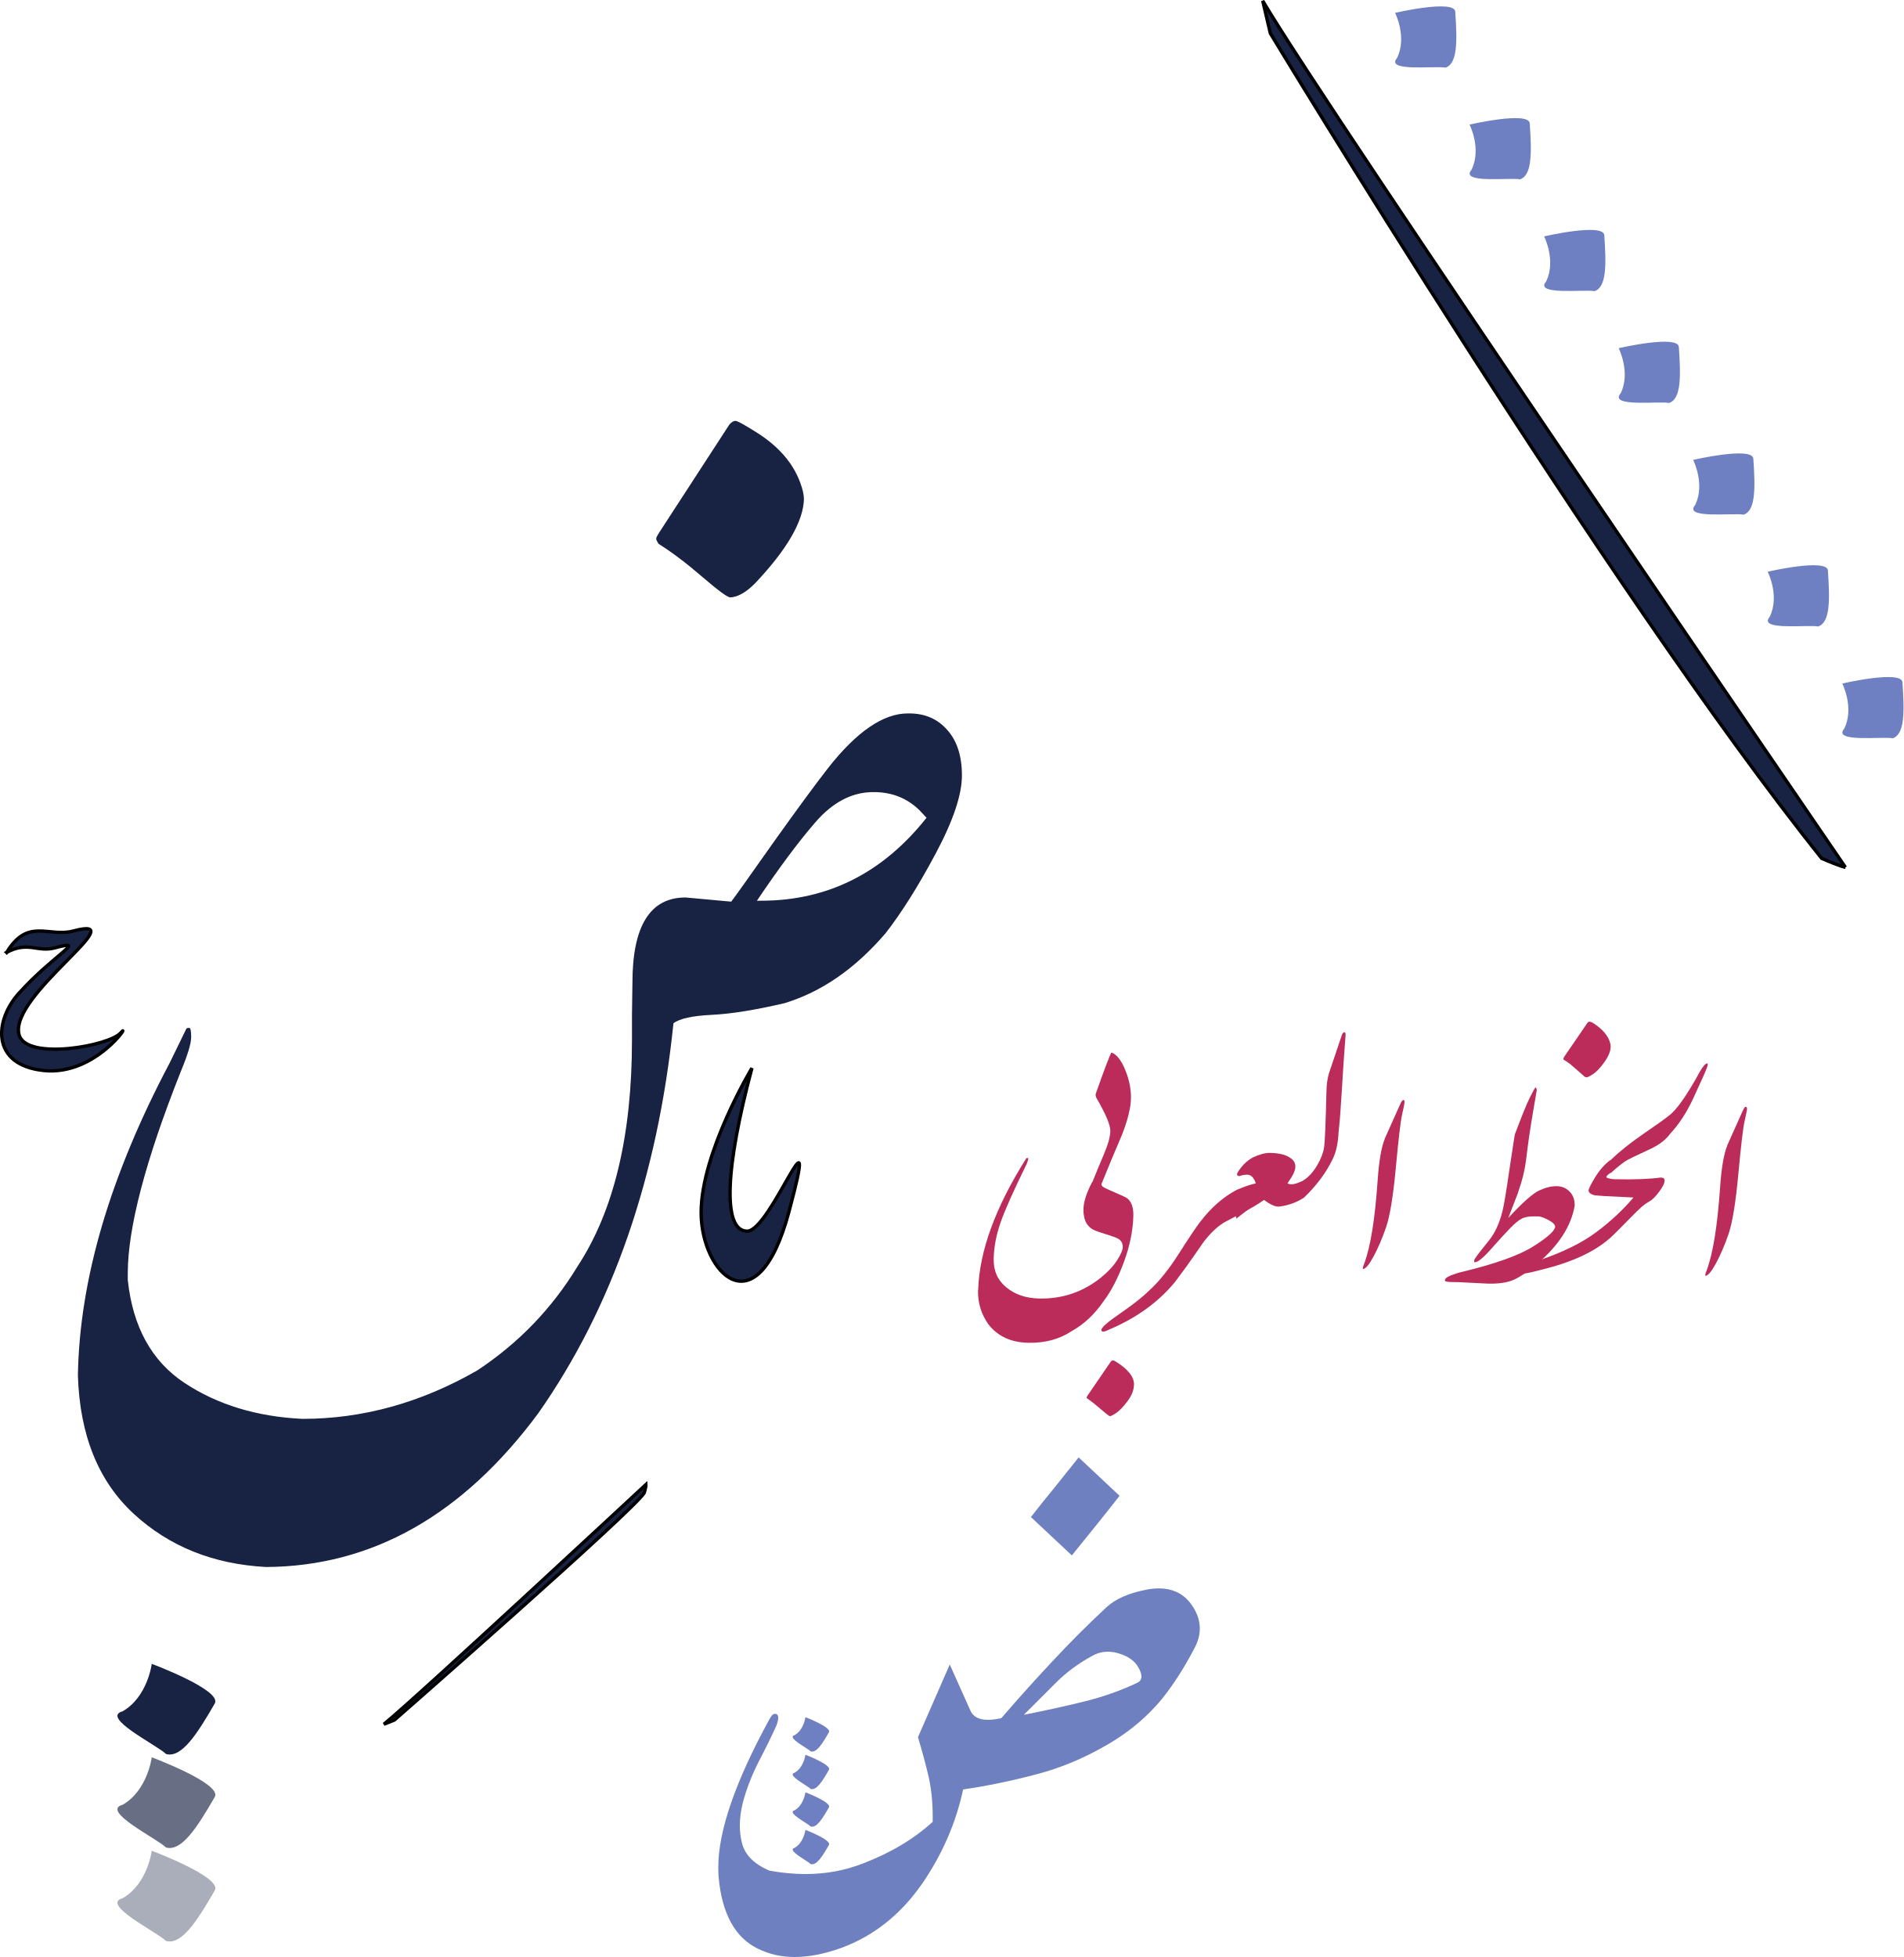
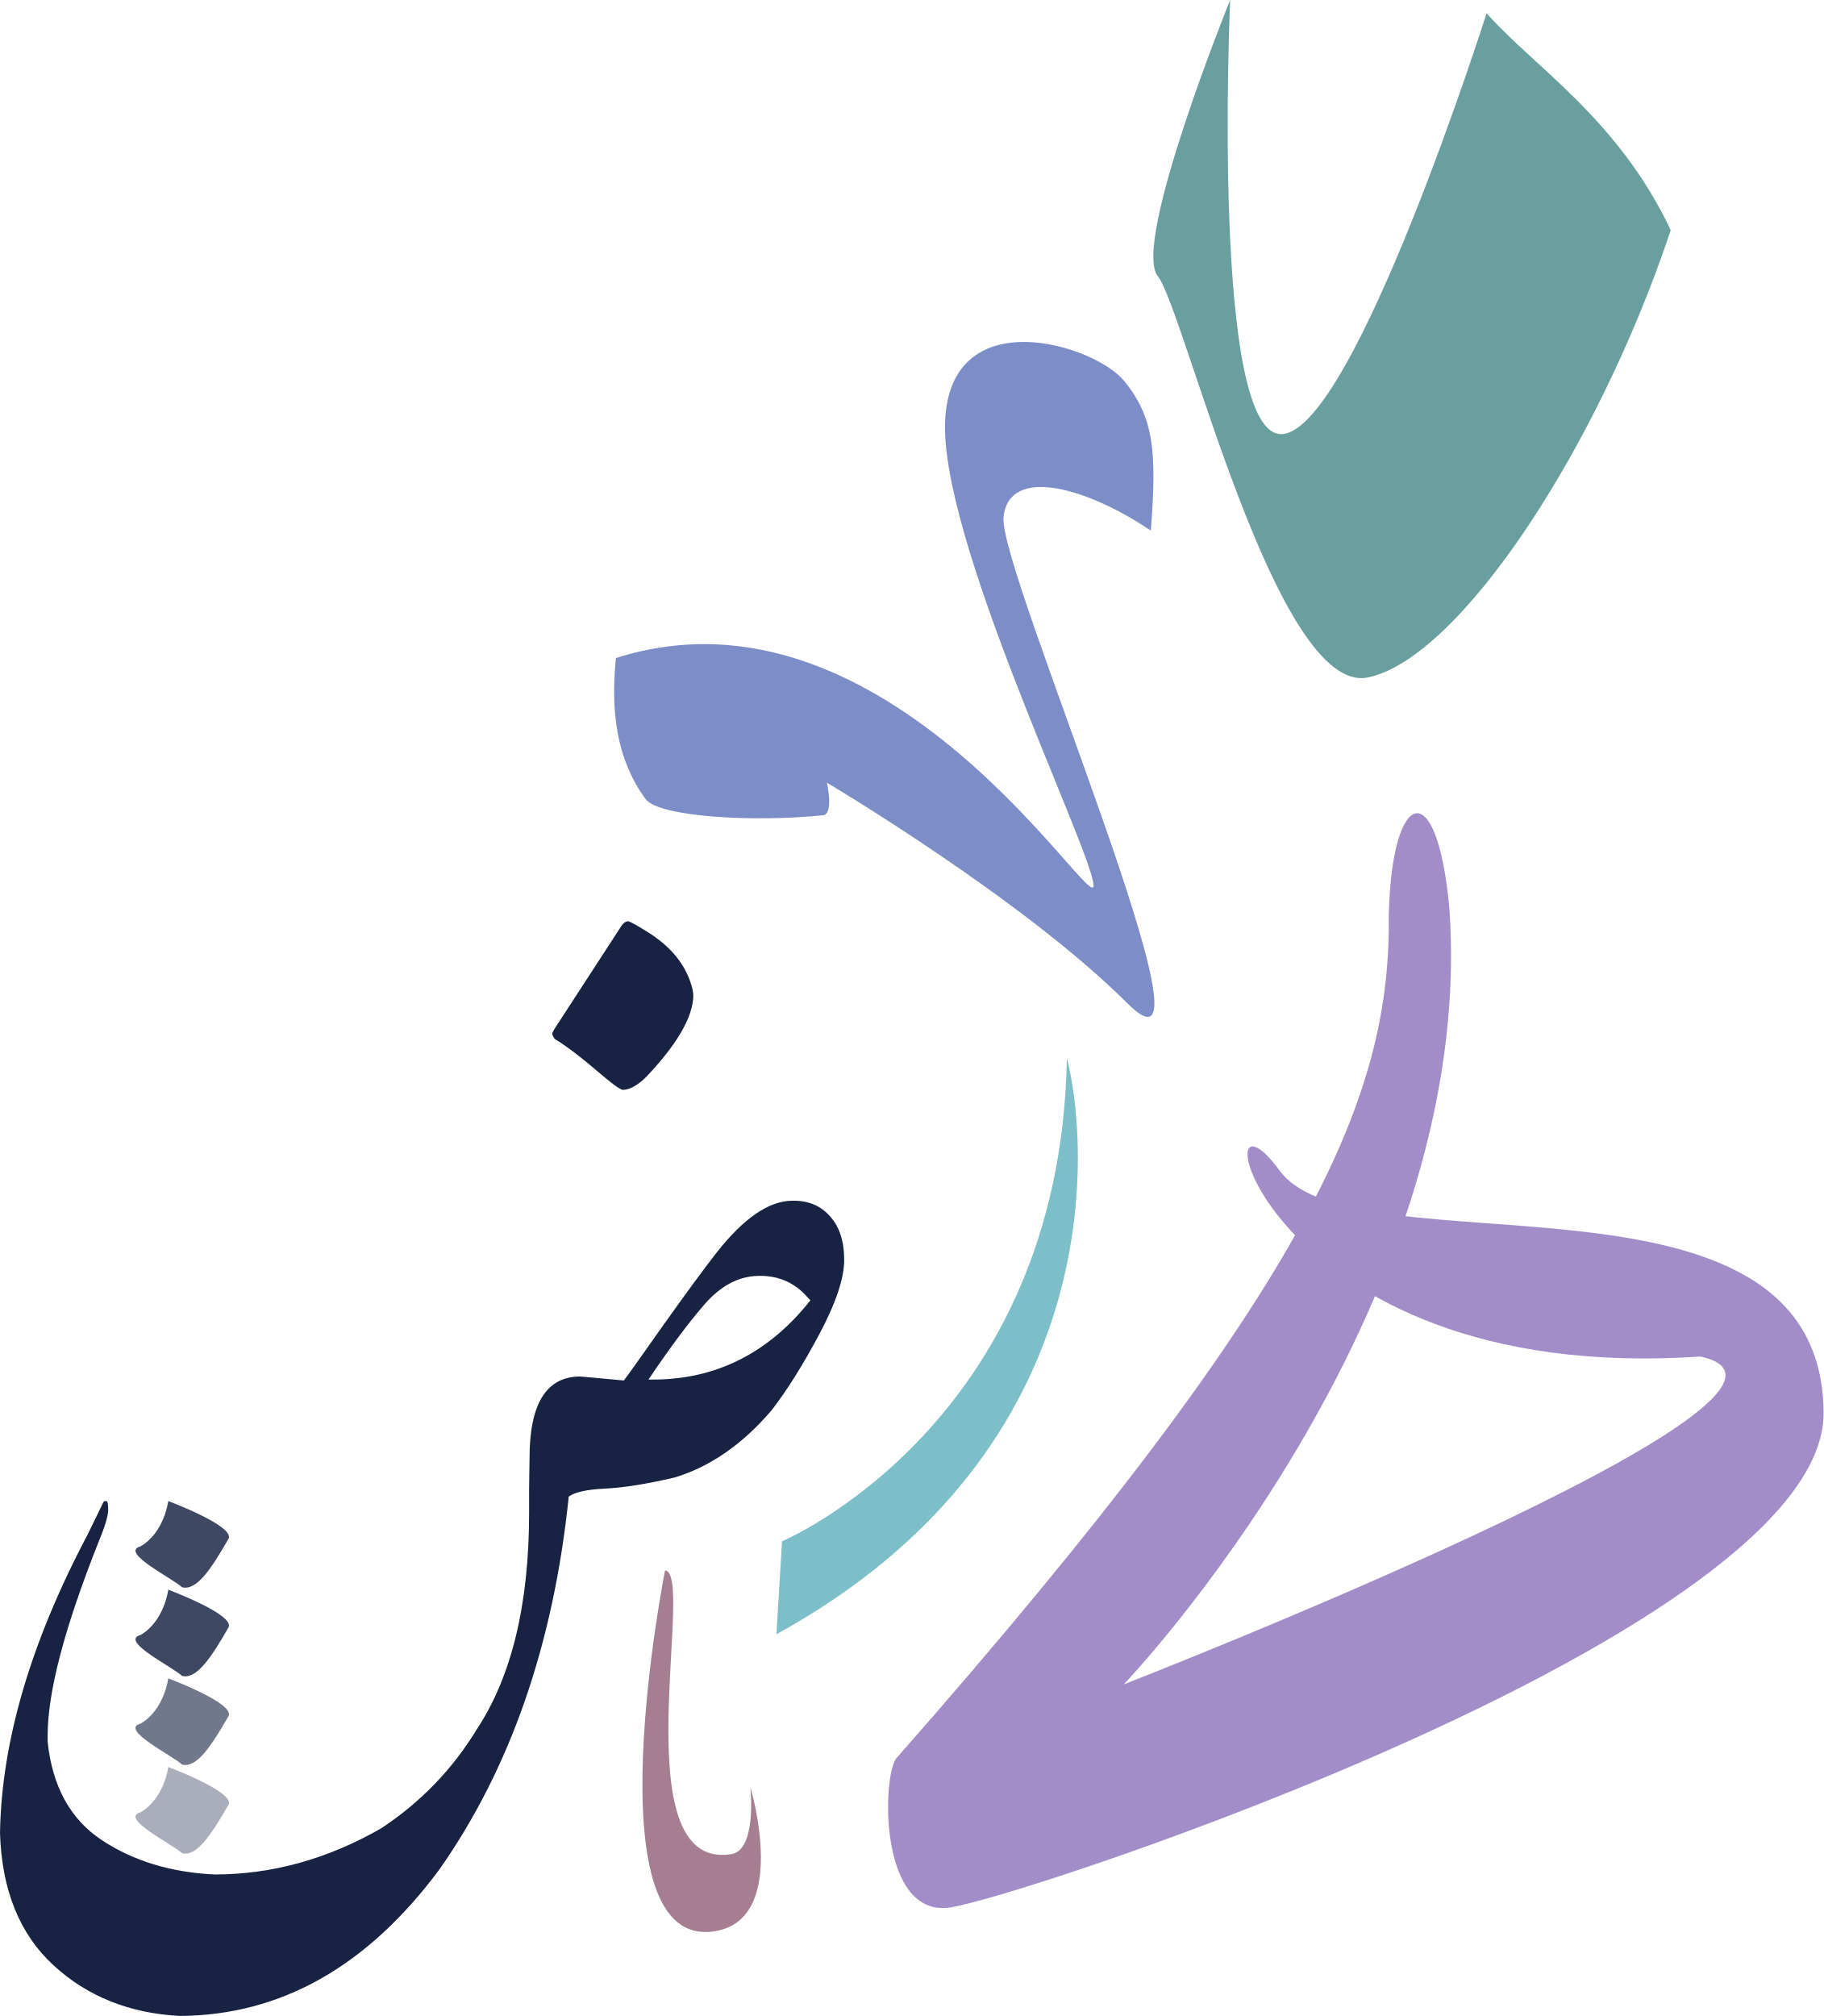
- <svg xmlns="http://www.w3.org/2000/svg" width="36.938mm" height="37.981mm" viewBox="0 0 36.938 37.981" version="1.1" id="svg8">
+ <svg xmlns="http://www.w3.org/2000/svg" width="37.057mm" height="40.966mm" viewBox="0 0 37.057 40.966" version="1.1" id="svg8">
  <defs id="defs2" />
-   <g id="layer1" transform="translate(-83.41035,-25.62004)">
+   <g id="layer1" transform="translate(-84.92186,-15.06708)">
    <g aria-label="ض" style="font-style:normal;font-weight:normal;font-size:2.894px;line-height:1.25;font-family:sans-serif;letter-spacing:0px;word-spacing:0px;fill:#182344;fill-opacity:1;stroke:none;stroke-width:0.434" id="text825">
      <path d="m 100.368,40.994 h -0.054 q -0.588,0.018 -1.076,0.579 -0.488,0.561 -1.139,1.528 h 0.081 q 1.935,0 3.21,-1.61 l -0.127,-0.136 q -0.362,-0.362 -0.895,-0.362 z m 0.687,-1.528 q 0.461,0 0.742,0.326 0.28,0.317 0.28,0.877 0,0.561 -0.506,1.51 -0.506,0.95 -0.977,1.555 -0.886,1.031 -1.962,1.356 -0.85,0.199 -1.411,0.226 -0.561,0.027 -0.742,0.163 -0.461,4.485 -2.623,7.569 -2.197,2.966 -5.281,2.984 -1.537,-0.081 -2.568,-1.031 -1.031,-0.95 -1.085,-2.686 0.045,-2.785 1.782,-6.068 l 0.326,-0.669 q 0.018,-0.009 0.054,-0.009 0.036,0 0.036,0.181 0,0.181 -0.199,0.66 -1.031,2.595 -1.031,3.925 v 0.127 q 0.145,1.366 1.103,1.999 0.959,0.633 2.288,0.696 1.754,0 3.391,-0.94 1.203,-0.796 1.944,-2.017 1.058,-1.61 1.058,-4.395 v -0.488 l 0.009,-0.624 q 0,-1.655 1.031,-1.655 l 0.886,0.081 q 0.118,-0.154 0.805,-1.13 0.696,-0.977 1.076,-1.465 0.832,-1.058 1.546,-1.058 z m -2.044,-4.16 q -0.018,0.651 -0.95,1.637 -0.262,0.262 -0.479,0.271 -0.081,0 -0.543,-0.398 -0.461,-0.398 -0.85,-0.642 -0.045,-0.072 -0.045,-0.099 0,-0.027 0.045,-0.099 l 1.375,-2.116 q 0.063,-0.072 0.118,-0.072 0.054,0 0.398,0.217 0.742,0.461 0.913,1.158 0.018,0.09 0.018,0.145 z" style="font-style:normal;font-variant:normal;font-weight:normal;font-stretch:normal;font-size:18.52px;font-family:IranNastaliq-Web;-inkscape-font-specification:IranNastaliq-Web;fill:#182344;fill-opacity:1;stroke-width:0.434" id="path2320" />
    </g>
-     <g aria-label="ض" style="font-style:normal;font-weight:normal;font-size:1.764px;line-height:1.25;font-family:sans-serif;letter-spacing:0px;word-spacing:0px;fill:#6e80bf;fill-opacity:1;stroke:none;stroke-width:0.265" id="text829">
-       <path d="m 101.3,62.185 q -0.623,0.893 -1.565,1.24 -0.491,0.176 -0.904,0.176 -0.386,0 -0.711,-0.16 -0.672,-0.325 -0.766,-1.406 -0.005,-0.088 -0.005,-0.176 0,-1.058 0.992,-2.872 0.055,-0.105 0.105,-0.105 0.017,0 0.033,0.005 0.033,0.017 0.033,0.072 0,0.061 -0.039,0.16 -0.132,0.292 -0.342,0.695 -0.204,0.402 -0.309,0.805 -0.055,0.226 -0.055,0.435 0,0.165 0.039,0.325 0.083,0.353 0.535,0.546 0.364,0.066 0.7,0.066 0.59,0 1.113,-0.204 0.816,-0.314 1.356,-0.81 v -0.099 q 0,-0.413 -0.077,-0.766 -0.094,-0.397 -0.209,-0.777 l 0.617,-1.411 q 0.281,0.623 0.397,0.887 0.077,0.187 0.342,0.187 0.116,0 0.265,-0.033 v -0.005 l 0.011,-0.011 q 0.48,-0.557 0.981,-1.091 0.502,-0.54 1.042,-1.042 0.265,-0.248 0.794,-0.347 0.121,-0.022 0.226,-0.022 0.369,0 0.59,0.259 0.204,0.254 0.204,0.518 0,0.187 -0.099,0.375 -0.243,0.469 -0.524,0.849 -0.446,0.606 -1.158,1.025 -0.706,0.413 -1.439,0.595 -0.717,0.187 -1.373,0.281 -0.209,0.976 -0.799,1.836 z m 4.2,-4.206 q -0.105,-0.187 -0.38,-0.27 -0.11,-0.033 -0.209,-0.033 -0.165,0 -0.309,0.083 -0.397,0.215 -0.706,0.524 -0.309,0.309 -0.617,0.617 0.595,-0.116 1.158,-0.254 0.562,-0.138 1.047,-0.369 0.077,-0.039 0.077,-0.121 0,-0.072 -0.061,-0.176 z" style="font-style:normal;font-variant:normal;font-weight:normal;font-stretch:normal;font-size:11.289px;font-family:'Aref Ruqaa';-inkscape-font-specification:'Aref Ruqaa';fill:#6e80bf;fill-opacity:1;stroke-width:0.265" id="path2315" />
-       <path d="m 105.136,54.65 q -0.232,0.298 -0.463,0.584 -0.232,0.287 -0.463,0.573 l -0.794,-0.744 q 0.226,-0.292 0.463,-0.579 0.232,-0.287 0.463,-0.579 z" style="font-style:normal;font-variant:normal;font-weight:normal;font-stretch:normal;font-size:11.289px;font-family:'Aref Ruqaa';-inkscape-font-specification:'Aref Ruqaa';fill:#6e80bf;fill-opacity:1;stroke-width:0.265" id="path2317" />
-     </g>
-     <g aria-label="الخط العربي" transform="rotate(1.132091)" style="font-style:normal;font-weight:normal;font-size:1.764px;line-height:1.25;font-family:sans-serif;letter-spacing:0px;word-spacing:0px;fill:#bc2c5a;fill-opacity:1;stroke:none;stroke-width:0.265" id="text826">
-       <path d="m 117.85,45.531 0.287,-0.675 q 0.036,-0.083 0.058,-0.083 0.025,0 0.025,0.041 0,0.039 -0.041,0.234 -0.041,0.193 -0.102,1.034 -0.061,0.841 -0.168,1.171 -0.107,0.328 -0.229,0.565 -0.121,0.237 -0.198,0.251 -0.008,0 -0.008,-0.019 0,-0.019 0.028,-0.094 0.171,-0.488 0.226,-1.604 0.028,-0.576 0.124,-0.821 z" style="font-style:normal;font-variant:normal;font-weight:normal;font-stretch:normal;font-size:5.644px;font-family:IranNastaliq-Web;-inkscape-font-specification:IranNastaliq-Web;fill:#bc2c5a;fill-opacity:1;stroke-width:0.265" id="path2294" />
-       <path d="m 116.701,44.98 q 0.223,-0.165 0.595,-0.879 0.088,-0.154 0.135,-0.154 h 0.003 q 0.008,0 0.008,0.025 0,0.025 -0.058,0.171 l -0.212,0.491 q -0.185,0.416 -0.433,0.692 -0.116,0.165 -0.336,0.281 -0.077,0.041 -0.22,0.11 -0.141,0.066 -0.256,0.13 -0.113,0.063 -0.328,0.267 -0.044,-0.085 -0.044,-0.141 0,-0.058 0.044,-0.119 0.248,-0.248 0.628,-0.521 0.383,-0.273 0.474,-0.353 z" style="font-style:normal;font-variant:normal;font-weight:normal;font-stretch:normal;font-size:5.644px;font-family:IranNastaliq-Web;-inkscape-font-specification:IranNastaliq-Web;fill:#bc2c5a;fill-opacity:1;stroke-width:0.265" id="path2296" />
-       <path d="m 115.59,45.857 q 0.039,0.063 0.039,0.149 0,0.083 -0.055,0.119 -0.055,0.039 -0.058,0.072 0.061,0.033 0.179,0.033 0.557,0 0.871,-0.05 0.083,-0.005 0.083,0.058 0,0.077 -0.102,0.218 -0.102,0.143 -0.179,0.187 -0.077,0.044 -0.143,0.102 -0.063,0.061 -0.116,0.113 -0.05,0.055 -0.124,0.13 -0.072,0.077 -0.146,0.154 -0.074,0.08 -0.179,0.185 -0.424,0.424 -1.284,0.664 -0.356,0.102 -0.416,0.102 -0.058,0 -0.058,-0.041 0,-0.041 0.127,-0.116 0.13,-0.072 0.204,-0.099 0.706,-0.256 1.113,-0.576 0.408,-0.317 0.706,-0.684 l -0.576,-0.017 -0.135,-0.008 q -0.063,0 -0.113,-0.028 -0.05,-0.025 -0.05,-0.069 0,-0.044 0.124,-0.259 0.124,-0.212 0.289,-0.339 z m -0.039,-2.194 q 0,0.13 -0.119,0.303 -0.119,0.171 -0.215,0.234 -0.094,0.063 -0.121,0.063 -0.025,0 -0.041,-0.014 -0.017,-0.017 -0.154,-0.13 -0.135,-0.116 -0.171,-0.135 -0.033,-0.022 -0.041,-0.028 -0.008,-0.005 -0.014,-0.008 -0.006,-0.003 -0.011,-0.005 -0.006,-0.005 -0.017,-0.011 -0.008,-0.008 -0.008,-0.019 0,-0.011 0.014,-0.039 l 0.441,-0.672 q 0.028,-0.039 0.099,0 0.292,0.176 0.35,0.397 0.008,0.028 0.008,0.063 z" style="font-style:normal;font-variant:normal;font-weight:normal;font-stretch:normal;font-size:5.644px;font-family:IranNastaliq-Web;-inkscape-font-specification:IranNastaliq-Web;fill:#bc2c5a;fill-opacity:1;stroke-width:0.265" id="path2298" />
-       <path d="m 113.267,48.304 -0.565,-0.017 h -0.165 q -0.113,0 -0.113,-0.03 0,-0.05 0.116,-0.099 0.119,-0.05 0.215,-0.072 0.962,-0.254 1.361,-0.515 0.402,-0.262 0.427,-0.389 v -0.003 q 0,-0.066 -0.132,-0.132 -0.13,-0.066 -0.196,-0.066 h -0.072 q -0.16,0 -0.248,0.047 -0.088,0.047 -0.226,0.193 -0.135,0.146 -0.361,0.411 -0.223,0.262 -0.309,0.262 h -0.008 q -0.006,-0.005 -0.006,-0.036 0,-0.033 0.22,-0.314 l 0.055,-0.072 q 0.176,-0.226 0.256,-0.584 0.039,-0.171 0.119,-0.813 0.083,-0.642 0.091,-0.678 0.185,-0.524 0.276,-0.719 0.094,-0.198 0.107,-0.198 0.017,0 0.025,0.052 -0.124,0.805 -0.154,1.105 -0.028,0.298 -0.052,0.43 -0.022,0.132 -0.063,0.276 -0.041,0.141 -0.063,0.209 -0.022,0.066 -0.088,0.24 -0.063,0.174 -0.083,0.229 0.405,-0.455 0.587,-0.543 0.185,-0.091 0.339,-0.091 h 0.017 q 0.146,0.005 0.243,0.107 0.097,0.099 0.097,0.262 -0.088,0.604 -0.725,1.163 -0.243,0.212 -0.427,0.3 -0.182,0.085 -0.493,0.085 z" style="font-style:normal;font-variant:normal;font-weight:normal;font-stretch:normal;font-size:5.644px;font-family:IranNastaliq-Web;-inkscape-font-specification:IranNastaliq-Web;fill:#bc2c5a;fill-opacity:1;stroke-width:0.265" id="path2300" />
-       <path d="m 111.203,45.531 0.287,-0.675 q 0.036,-0.083 0.058,-0.083 0.025,0 0.025,0.041 0,0.039 -0.041,0.234 -0.041,0.193 -0.102,1.034 -0.061,0.841 -0.168,1.171 -0.107,0.328 -0.229,0.565 -0.121,0.237 -0.198,0.251 -0.008,0 -0.008,-0.019 0,-0.019 0.028,-0.094 0.171,-0.488 0.226,-1.604 0.028,-0.576 0.124,-0.821 z" style="font-style:normal;font-variant:normal;font-weight:normal;font-stretch:normal;font-size:5.644px;font-family:IranNastaliq-Web;-inkscape-font-specification:IranNastaliq-Web;fill:#bc2c5a;fill-opacity:1;stroke-width:0.265" id="path2302" />
-       <path d="m 110.335,43.525 q 0.019,-0.044 0.044,-0.044 0.025,0 0.025,0.055 0,0 -0.03,0.559 -0.008,0.141 -0.025,0.59 -0.017,0.446 -0.044,0.733 -0.008,0.325 -0.102,0.524 -0.182,0.402 -0.546,0.766 -0.047,-0.11 -0.047,-0.193 0,-0.083 0.047,-0.154 0.141,-0.102 0.245,-0.287 0.105,-0.187 0.127,-0.347 0.022,-0.16 0.025,-1.094 0,-0.193 0.041,-0.347 z" style="font-style:normal;font-variant:normal;font-weight:normal;font-stretch:normal;font-size:5.644px;font-family:IranNastaliq-Web;-inkscape-font-specification:IranNastaliq-Web;fill:#bc2c5a;fill-opacity:1;stroke-width:0.265" id="path2304" />
-       <path d="m 109.334,46.433 q 0.022,0.019 0.074,0.019 0.052,0 0.135,-0.033 0.083,-0.033 0.113,-0.058 0.063,0.072 0.063,0.143 0,0.072 -0.063,0.204 -0.209,0.141 -0.463,0.179 -0.008,0.003 -0.03,0.003 -0.107,0 -0.278,-0.124 -0.094,0.011 -0.529,0.372 -0.03,-0.099 -0.03,-0.182 0,-0.083 0.03,-0.16 0.03,-0.022 0.152,-0.107 0.124,-0.088 0.182,-0.141 0.061,-0.055 0.003,-0.16 -0.055,-0.105 -0.138,-0.105 -0.083,0 -0.157,0.03 -0.047,-0.003 -0.047,-0.036 0,-0.033 0.085,-0.143 0.085,-0.11 0.212,-0.187 0.198,-0.096 0.333,-0.096 0.135,0 0.234,0.022 0.102,0.022 0.182,0.08 0.083,0.058 0.083,0.163 0,0.105 -0.146,0.317 z" style="font-style:normal;font-variant:normal;font-weight:normal;font-stretch:normal;font-size:5.644px;font-family:IranNastaliq-Web;-inkscape-font-specification:IranNastaliq-Web;fill:#bc2c5a;fill-opacity:1;stroke-width:0.265" id="path2306" />
-       <path d="m 109.064,46.526 q -0.05,0.141 -0.165,0.229 -0.113,0.085 -0.234,0.157 -0.121,0.072 -0.289,0.163 -0.168,0.091 -0.229,0.127 -0.187,0.107 -0.372,0.342 -0.03,0.03 -0.198,0.289 -0.168,0.256 -0.391,0.562 -0.471,0.595 -1.262,0.948 -0.072,0.039 -0.107,0.039 -0.039,0 -0.039,-0.03 0,-0.072 0.358,-0.328 0.358,-0.256 0.548,-0.449 0.287,-0.27 0.568,-0.733 0.284,-0.466 0.402,-0.626 0.309,-0.422 0.7,-0.637 0.32,-0.143 0.471,-0.143 0.152,0 0.24,0.091 z" style="font-style:normal;font-variant:normal;font-weight:normal;font-stretch:normal;font-size:5.644px;font-family:IranNastaliq-Web;-inkscape-font-specification:IranNastaliq-Web;fill:#bc2c5a;fill-opacity:1;stroke-width:0.265" id="path2308" />
-       <path d="m 105.867,43.963 q 0.154,0.052 0.276,0.336 0.121,0.281 0.121,0.551 0,0.27 -0.16,0.706 -0.196,0.48 -0.372,0.945 -0.028,0.058 -0.099,0.058 -0.072,0 -0.091,-0.058 0.102,-0.273 0.218,-0.559 0.116,-0.287 0.116,-0.455 0,-0.168 -0.27,-0.615 -0.036,-0.055 -0.028,-0.099 0.234,-0.706 0.289,-0.81 z m 0.565,6.438 q 0,0.16 -0.121,0.325 -0.119,0.165 -0.215,0.232 -0.097,0.066 -0.119,0.063 -0.019,0 -0.179,-0.132 -0.16,-0.132 -0.22,-0.171 -0.061,-0.039 -0.061,-0.047 0,-0.008 0.017,-0.039 l 0.441,-0.672 q 0.017,-0.022 0.039,-0.022 0.022,0 0.044,0.014 0.375,0.218 0.375,0.449 z" style="font-style:normal;font-variant:normal;font-weight:normal;font-stretch:normal;font-size:5.644px;font-family:IranNastaliq-Web;-inkscape-font-specification:IranNastaliq-Web;fill:#bc2c5a;fill-opacity:1;stroke-width:0.265" id="path2310" />
-       <path d="m 104.263,46.165 q -0.358,0.766 -0.48,1.136 -0.121,0.369 -0.121,0.714 0,0.345 0.256,0.546 0.256,0.204 0.645,0.204 0.675,0 1.191,-0.433 0.198,-0.168 0.303,-0.339 0.105,-0.174 0.105,-0.251 0,-0.077 -0.036,-0.121 -0.033,-0.044 -0.121,-0.074 -0.085,-0.03 -0.201,-0.063 -0.113,-0.033 -0.174,-0.055 -0.245,-0.088 -0.245,-0.416 0,-0.207 0.149,-0.51 0.052,-0.069 0.113,-0.069 0.061,0 0.077,0.069 -0.008,0.041 0.033,0.072 0.044,0.028 0.24,0.107 0.198,0.08 0.223,0.099 0.135,0.091 0.135,0.336 0,0.427 -0.163,0.901 -0.163,0.474 -0.383,0.777 -0.254,0.386 -0.606,0.59 -0.35,0.243 -0.835,0.243 h -0.014 q -0.493,-0.003 -0.769,-0.342 -0.215,-0.292 -0.215,-0.656 0.003,-0.003 0.003,-0.014 0.014,-1.122 0.876,-2.555 0.011,-0.019 0.022,-0.019 0.014,0 0.019,0.003 h 0.003 q 0.011,0.011 -0.03,0.121 z" style="font-style:normal;font-variant:normal;font-weight:normal;font-stretch:normal;font-size:5.644px;font-family:IranNastaliq-Web;-inkscape-font-specification:IranNastaliq-Web;fill:#bc2c5a;fill-opacity:1;stroke-width:0.265" id="path2312" />
-     </g>
-     <path style="fill:#182344;fill-opacity:1;stroke:#000000;stroke-width:0.065;stroke-linecap:butt;stroke-linejoin:miter;stroke-miterlimit:4;stroke-dasharray:none;stroke-opacity:1" d="m 83.539,44.105 c 0.417,-0.684 0.81,-0.286 1.302,-0.418 1.206,-0.323 -1.264,1.253 -1.061,2.014 0.137,0.51 1.756,0.22 1.975,-0.037 0.219,-0.256 -0.476,0.842 -1.5,0.732 -1.024,-0.11 -0.956,-0.969 -0.476,-1.501 0.695,-0.769 1.34,-1.052 0.695,-0.879 -0.341,0.091 -0.516,-0.136 -0.936,0.088 z" id="path826" />
-     <path style="fill:#182344;fill-opacity:1;stroke:#000000;stroke-width:0.065;stroke-linecap:butt;stroke-linejoin:miter;stroke-miterlimit:4;stroke-dasharray:none;stroke-opacity:1" d="m 98.002,46.349 c 0,0 -0.986,1.637 -0.986,2.806 0,1.169 1.083,2.299 1.704,-0.017 0.627,-2.341 -0.351,0.376 -0.81,0.376 -0.493,0 -0.417,-1.266 0.092,-3.165 z" id="path828" />
-     <path style="fill:#182344;fill-opacity:1;stroke:none;stroke-width:0.065;stroke-linecap:butt;stroke-linejoin:miter;stroke-miterlimit:4;stroke-dasharray:none;stroke-opacity:1" d="m 86.355,57.912 c 0,0 -0.079,0.64 -0.564,0.92 -0.439,0.118 0.671,0.659 0.842,0.83 0.297,0.08 0.592,-0.368 0.945,-0.981 0.149,-0.258 -1.224,-0.77 -1.224,-0.77 z" id="path830" />
-     <path style="fill:#182344;fill-opacity:1;stroke:#000000;stroke-width:0.065;stroke-linecap:butt;stroke-linejoin:miter;stroke-miterlimit:4;stroke-dasharray:none;stroke-opacity:1" d="m 95.948,54.429 c 0,0 -4.447,4.136 -5.089,4.655 l 0.205,-0.082 c 0,0 4.658,-4.08 4.849,-4.41 0.038,-0.141 0.035,-0.163 0.035,-0.163 z" id="path832" />
-     <path style="fill:#182344;fill-opacity:0.652;stroke:none;stroke-width:0.065;stroke-linecap:butt;stroke-linejoin:miter;stroke-miterlimit:4;stroke-dasharray:none;stroke-opacity:1" d="m 86.355,59.726 c 0,0 -0.079,0.64 -0.564,0.92 -0.439,0.118 0.671,0.659 0.842,0.83 0.297,0.08 0.592,-0.368 0.945,-0.981 0.149,-0.258 -1.224,-0.77 -1.224,-0.77 z" id="path830-3" />
-     <path style="fill:#182344;fill-opacity:0.366;stroke:none;stroke-width:0.065;stroke-linecap:butt;stroke-linejoin:miter;stroke-miterlimit:4;stroke-dasharray:none;stroke-opacity:1" d="m 86.355,61.54 c 0,0 -0.079,0.64 -0.564,0.92 -0.439,0.118 0.671,0.659 0.842,0.83 0.297,0.08 0.592,-0.368 0.945,-0.981 0.149,-0.258 -1.224,-0.77 -1.224,-0.77 z" id="path830-6" />
-     <path style="fill:#6e80c1;fill-opacity:1;stroke:none;stroke-width:0.065;stroke-linecap:butt;stroke-linejoin:miter;stroke-miterlimit:4;stroke-dasharray:none;stroke-opacity:1" d="m 99.04,58.947 c 0,0 -0.029,0.243 -0.21,0.349 -0.163,0.045 0.25,0.25 0.314,0.315 0.111,0.03 0.22,-0.14 0.352,-0.372 0.056,-0.098 -0.456,-0.292 -0.456,-0.292 z" id="path830-7" />
-     <path style="fill:#6e80c1;fill-opacity:1;stroke:none;stroke-width:0.065;stroke-linecap:butt;stroke-linejoin:miter;stroke-miterlimit:4;stroke-dasharray:none;stroke-opacity:1" d="m 99.04,59.676 c 0,0 -0.029,0.243 -0.21,0.349 -0.163,0.045 0.25,0.25 0.314,0.315 0.111,0.03 0.22,-0.14 0.352,-0.372 0.056,-0.098 -0.456,-0.292 -0.456,-0.292 z" id="path830-5" />
-     <path style="fill:#6e80c1;fill-opacity:1;stroke:none;stroke-width:0.065;stroke-linecap:butt;stroke-linejoin:miter;stroke-miterlimit:4;stroke-dasharray:none;stroke-opacity:1" d="m 99.04,60.405 c 0,0 -0.029,0.243 -0.21,0.349 -0.163,0.045 0.25,0.25 0.314,0.315 0.111,0.03 0.22,-0.14 0.352,-0.372 0.056,-0.098 -0.456,-0.292 -0.456,-0.292 z" id="path830-7-3" />
-     <path style="fill:#6e80c1;fill-opacity:1;stroke:none;stroke-width:0.065;stroke-linecap:butt;stroke-linejoin:miter;stroke-miterlimit:4;stroke-dasharray:none;stroke-opacity:1" d="m 99.04,61.134 c 0,0 -0.029,0.243 -0.21,0.349 -0.163,0.045 0.25,0.25 0.314,0.315 0.111,0.03 0.22,-0.14 0.352,-0.372 0.056,-0.098 -0.456,-0.292 -0.456,-0.292 z" id="path830-5-5" />
-     <path style="fill:#182344;fill-opacity:1;stroke:#000000;stroke-width:0.065;stroke-linecap:butt;stroke-linejoin:miter;stroke-miterlimit:4;stroke-dasharray:none;stroke-opacity:1" d="m 119.221,42.452 c 0,0 -10.079,-14.724 -11.307,-16.816 l 0.148,0.631 c 0,0 6.517,10.787 10.699,16.012 0.394,0.171 0.459,0.172 0.459,0.172 z" id="path832-6" />
-     <g id="g2400" transform="matrix(1.796863,-1.196586,1.192711,1.788867,-119.6442,107.8698)" style="stroke-width:0.464">
-       <path id="path830-5-2" d="m 109.763,27.582 c 0,0 -0.029,0.243 -0.21,0.349 -0.163,0.045 0.25,0.25 0.314,0.315 0.111,0.03 0.22,-0.14 0.352,-0.372 0.056,-0.098 -0.456,-0.292 -0.456,-0.292 z" style="fill:#6e80c1;fill-opacity:1;stroke:none;stroke-width:0.03;stroke-linecap:butt;stroke-linejoin:miter;stroke-miterlimit:4;stroke-dasharray:none;stroke-opacity:1" />
-       <path id="path830-5-9" d="m 109.763,28.794 c 0,0 -0.029,0.243 -0.21,0.349 -0.163,0.045 0.25,0.25 0.314,0.315 0.111,0.03 0.22,-0.14 0.352,-0.372 0.056,-0.098 -0.456,-0.292 -0.456,-0.292 z" style="fill:#6e80c1;fill-opacity:1;stroke:none;stroke-width:0.03;stroke-linecap:butt;stroke-linejoin:miter;stroke-miterlimit:4;stroke-dasharray:none;stroke-opacity:1" />
-       <path id="path830-5-1" d="m 109.763,30.007 c 0,0 -0.029,0.243 -0.21,0.349 -0.163,0.045 0.25,0.25 0.314,0.315 0.111,0.03 0.22,-0.14 0.352,-0.372 0.056,-0.098 -0.456,-0.292 -0.456,-0.292 z" style="fill:#6e80c1;fill-opacity:1;stroke:none;stroke-width:0.03;stroke-linecap:butt;stroke-linejoin:miter;stroke-miterlimit:4;stroke-dasharray:none;stroke-opacity:1" />
-       <path id="path830-5-27" d="m 109.763,31.22 c 0,0 -0.029,0.243 -0.21,0.349 -0.163,0.045 0.25,0.25 0.314,0.315 0.111,0.03 0.22,-0.14 0.352,-0.372 0.056,-0.098 -0.456,-0.292 -0.456,-0.292 z" style="fill:#6e80c1;fill-opacity:1;stroke:none;stroke-width:0.03;stroke-linecap:butt;stroke-linejoin:miter;stroke-miterlimit:4;stroke-dasharray:none;stroke-opacity:1" />
-       <path id="path830-5-0" d="m 109.763,33.645 c 0,0 -0.029,0.243 -0.21,0.349 -0.163,0.045 0.25,0.25 0.314,0.315 0.111,0.03 0.22,-0.14 0.352,-0.372 0.056,-0.098 -0.456,-0.292 -0.456,-0.292 z" style="fill:#6e80c1;fill-opacity:1;stroke:none;stroke-width:0.03;stroke-linecap:butt;stroke-linejoin:miter;stroke-miterlimit:4;stroke-dasharray:none;stroke-opacity:1" />
-       <path id="path830-5-93" d="m 109.763,34.858 c 0,0 -0.029,0.243 -0.21,0.349 -0.163,0.045 0.25,0.25 0.314,0.315 0.111,0.03 0.22,-0.14 0.352,-0.372 0.056,-0.098 -0.456,-0.292 -0.456,-0.292 z" style="fill:#6e80c1;fill-opacity:1;stroke:none;stroke-width:0.03;stroke-linecap:butt;stroke-linejoin:miter;stroke-miterlimit:4;stroke-dasharray:none;stroke-opacity:1" />
-       <path id="path830-5-6" d="m 109.763,32.432 c 0,0 -0.029,0.243 -0.21,0.349 -0.163,0.045 0.25,0.25 0.314,0.315 0.111,0.03 0.22,-0.14 0.352,-0.372 0.056,-0.098 -0.456,-0.292 -0.456,-0.292 z" style="fill:#6e80c1;fill-opacity:1;stroke:none;stroke-width:0.03;stroke-linecap:butt;stroke-linejoin:miter;stroke-miterlimit:4;stroke-dasharray:none;stroke-opacity:1" />
-     </g>
+     <path style="fill:#182344;fill-opacity:0.829;stroke:none;stroke-width:0.065;stroke-linecap:butt;stroke-linejoin:miter;stroke-miterlimit:4;stroke-dasharray:none;stroke-opacity:1" d="m 88.341,47.371 c 0,0 -0.079,0.64 -0.564,0.92 -0.439,0.118 0.671,0.659 0.842,0.83 0.297,0.08 0.592,-0.368 0.945,-0.981 0.149,-0.258 -1.224,-0.77 -1.224,-0.77 z" id="path830" />
+     <path style="fill:#182344;fill-opacity:0.61;stroke:none;stroke-width:0.065;stroke-linecap:butt;stroke-linejoin:miter;stroke-miterlimit:4;stroke-dasharray:none;stroke-opacity:1" d="m 88.341,49.173 c 0,0 -0.079,0.64 -0.564,0.92 -0.439,0.118 0.671,0.659 0.842,0.83 0.297,0.08 0.592,-0.368 0.945,-0.981 0.149,-0.258 -1.224,-0.77 -1.224,-0.77 z" id="path830-3" />
+     <path style="fill:#182344;fill-opacity:0.366;stroke:none;stroke-width:0.065;stroke-linecap:butt;stroke-linejoin:miter;stroke-miterlimit:4;stroke-dasharray:none;stroke-opacity:1" d="m 88.341,50.974 c 0,0 -0.079,0.64 -0.564,0.92 -0.439,0.118 0.671,0.659 0.842,0.83 0.297,0.08 0.592,-0.368 0.945,-0.981 0.149,-0.258 -1.224,-0.77 -1.224,-0.77 z" id="path830-6" />
+     <path style="opacity:0.893;fill:#579492;fill-opacity:1;stroke:none;stroke-width:0.265px;stroke-linecap:butt;stroke-linejoin:miter;stroke-opacity:1" d="m 115.132,15.334 c 0,0 -2.673,8.419 -4.143,8.553 -1.47,0.134 -1.069,-8.82 -1.069,-8.82 0,0 -2.005,4.944 -1.47,5.613 0.535,0.668 2.405,8.553 4.276,8.152 1.871,-0.401 4.677,-4.677 6.147,-9.087 -1.069,-2.272 -2.806,-3.341 -3.742,-4.41 z" id="path869" />
+     <path style="opacity:0.893;fill:#6eb7c1;fill-opacity:1;stroke:none;stroke-width:0.144px;stroke-linecap:butt;stroke-linejoin:miter;stroke-opacity:1" d="m 100.7,48.276 0.114,-1.889 c 0,0 5.657,-2.379 5.788,-9.819 0.426,1.626 0.966,7.93 -5.902,11.708 z" id="path871" />
+     <path style="opacity:0.893;fill:#6e80c1;fill-opacity:1;stroke:none;stroke-width:0.384px;stroke-linecap:butt;stroke-linejoin:miter;stroke-opacity:1" d="m 108.308,25.85 c 0.125,-1.611 0.062,-2.295 -0.536,-3.036 -0.598,-0.741 -3.48,-1.634 -3.641,0.741 -0.16,2.375 2.919,8.66 3.013,9.483 0.094,0.822 -4.14,-6.376 -9.706,-4.599 -0.068,0.712 -0.117,1.883 0.6,2.862 0.279,0.381 2.295,0.47 3.572,0.335 0.279,0.03 0.115,-0.665 0.115,-0.665 0,0 3.989,2.365 6.11,4.487 2.121,2.121 -2.633,-8.81 -2.52,-9.882 0.113,-1.071 1.73,-0.583 2.993,0.274 z" id="path873" />
+     <path style="opacity:0.893;fill:#9780c1;fill-opacity:1;stroke:none;stroke-width:0.265px;stroke-linecap:butt;stroke-linejoin:miter;stroke-opacity:1" d="m 113.144,33.608 c 0.047,3.638 -1.37,7.371 -10.016,17.198 -0.283,0.425 -0.331,3.213 1.087,3.024 1.417,-0.189 17.804,-5.598 17.765,-10.064 -0.047,-5.386 -9.497,-2.788 -11.056,-4.914 -1.7,-2.318 -0.472,4.394 8.552,3.78 3.449,0.756 -11.717,6.662 -11.717,6.662 0,0 7.207,-7.538 6.615,-15.781 -0.252,-2.735 -1.164,-2.409 -1.228,0.094 z" id="path877" />
+     <path style="opacity:0.893;fill:#652143;fill-opacity:0.651;stroke:none;stroke-width:0.13px;stroke-linecap:butt;stroke-linejoin:miter;stroke-opacity:1" d="m 98.436,46.98 c 0,0 -1.499,7.549 0.918,7.342 1.659,-0.15 0.816,-2.939 0.816,-2.939 0,0 0.144,1.321 -0.414,1.365 -2.197,0.312 -0.695,-5.728 -1.32,-5.769 z" id="path879" />
+     <path style="fill:#182344;fill-opacity:0.829;stroke:none;stroke-width:0.065;stroke-linecap:butt;stroke-linejoin:miter;stroke-miterlimit:4;stroke-dasharray:none;stroke-opacity:1" d="m 88.341,45.57 c 0,0 -0.079,0.64 -0.564,0.92 -0.439,0.118 0.671,0.659 0.842,0.83 0.297,0.08 0.592,-0.368 0.945,-0.981 0.149,-0.258 -1.224,-0.77 -1.224,-0.77 z" id="path830-9" />
  </g>
</svg>
